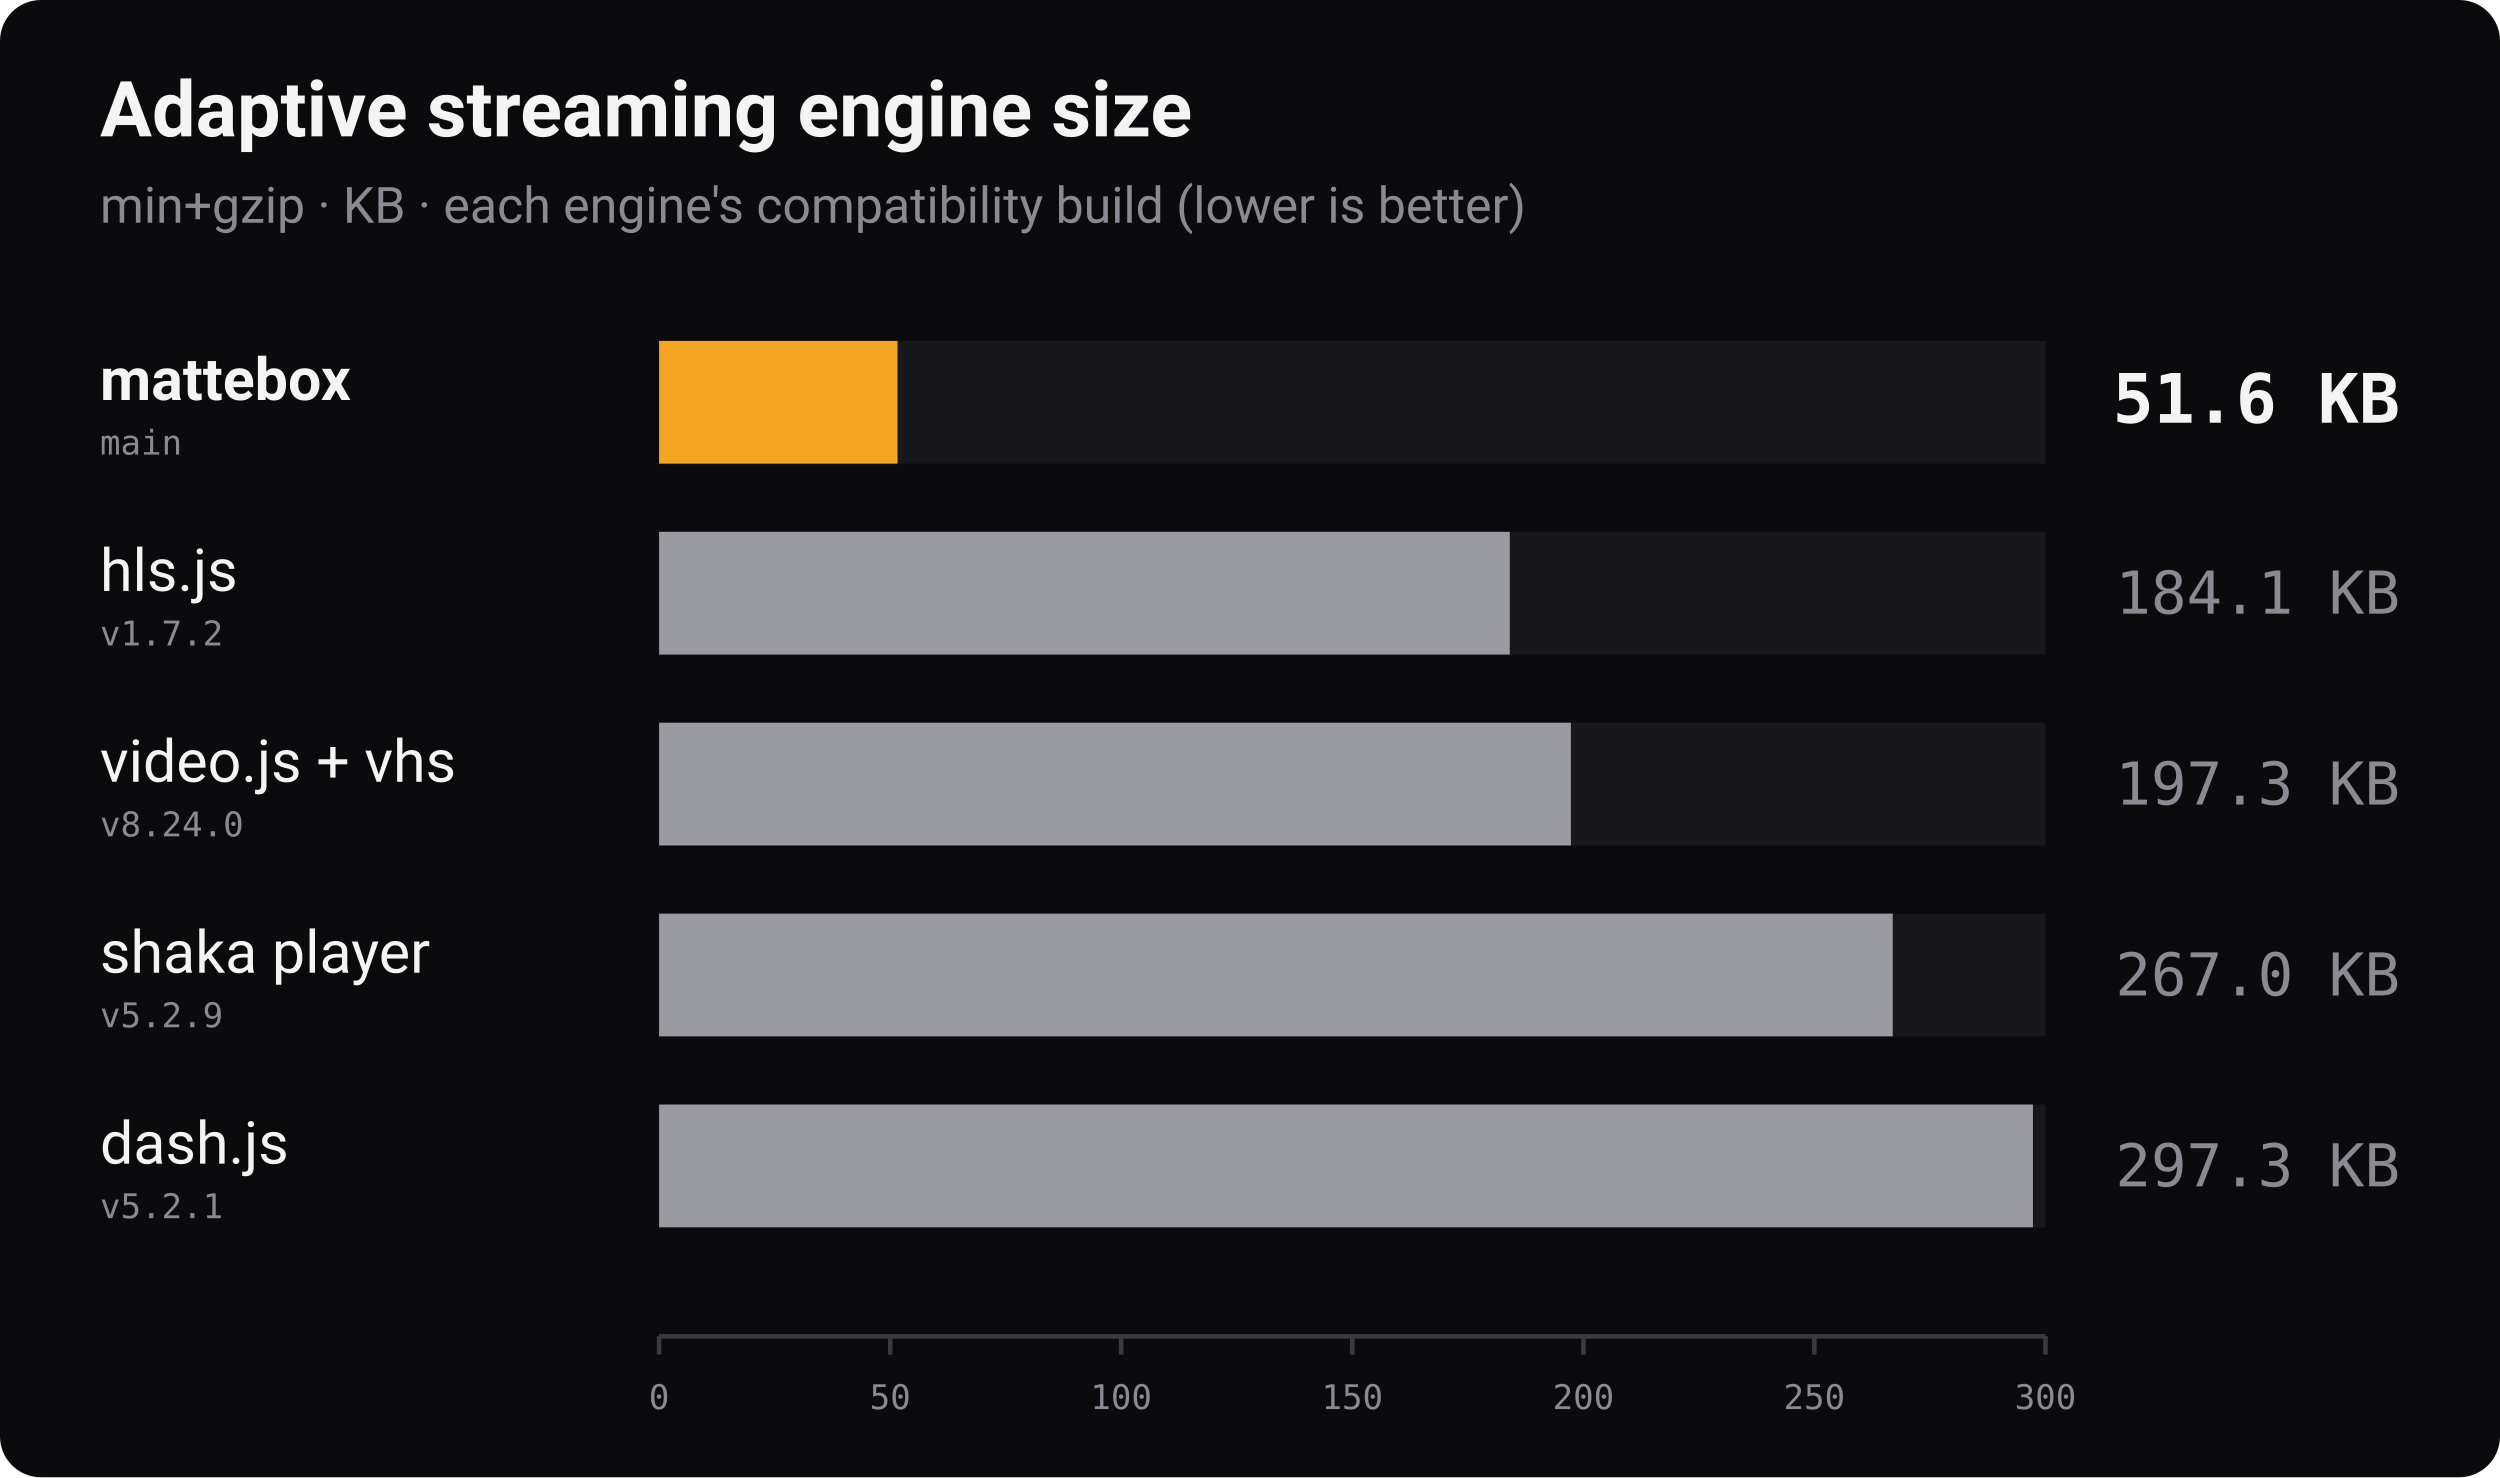
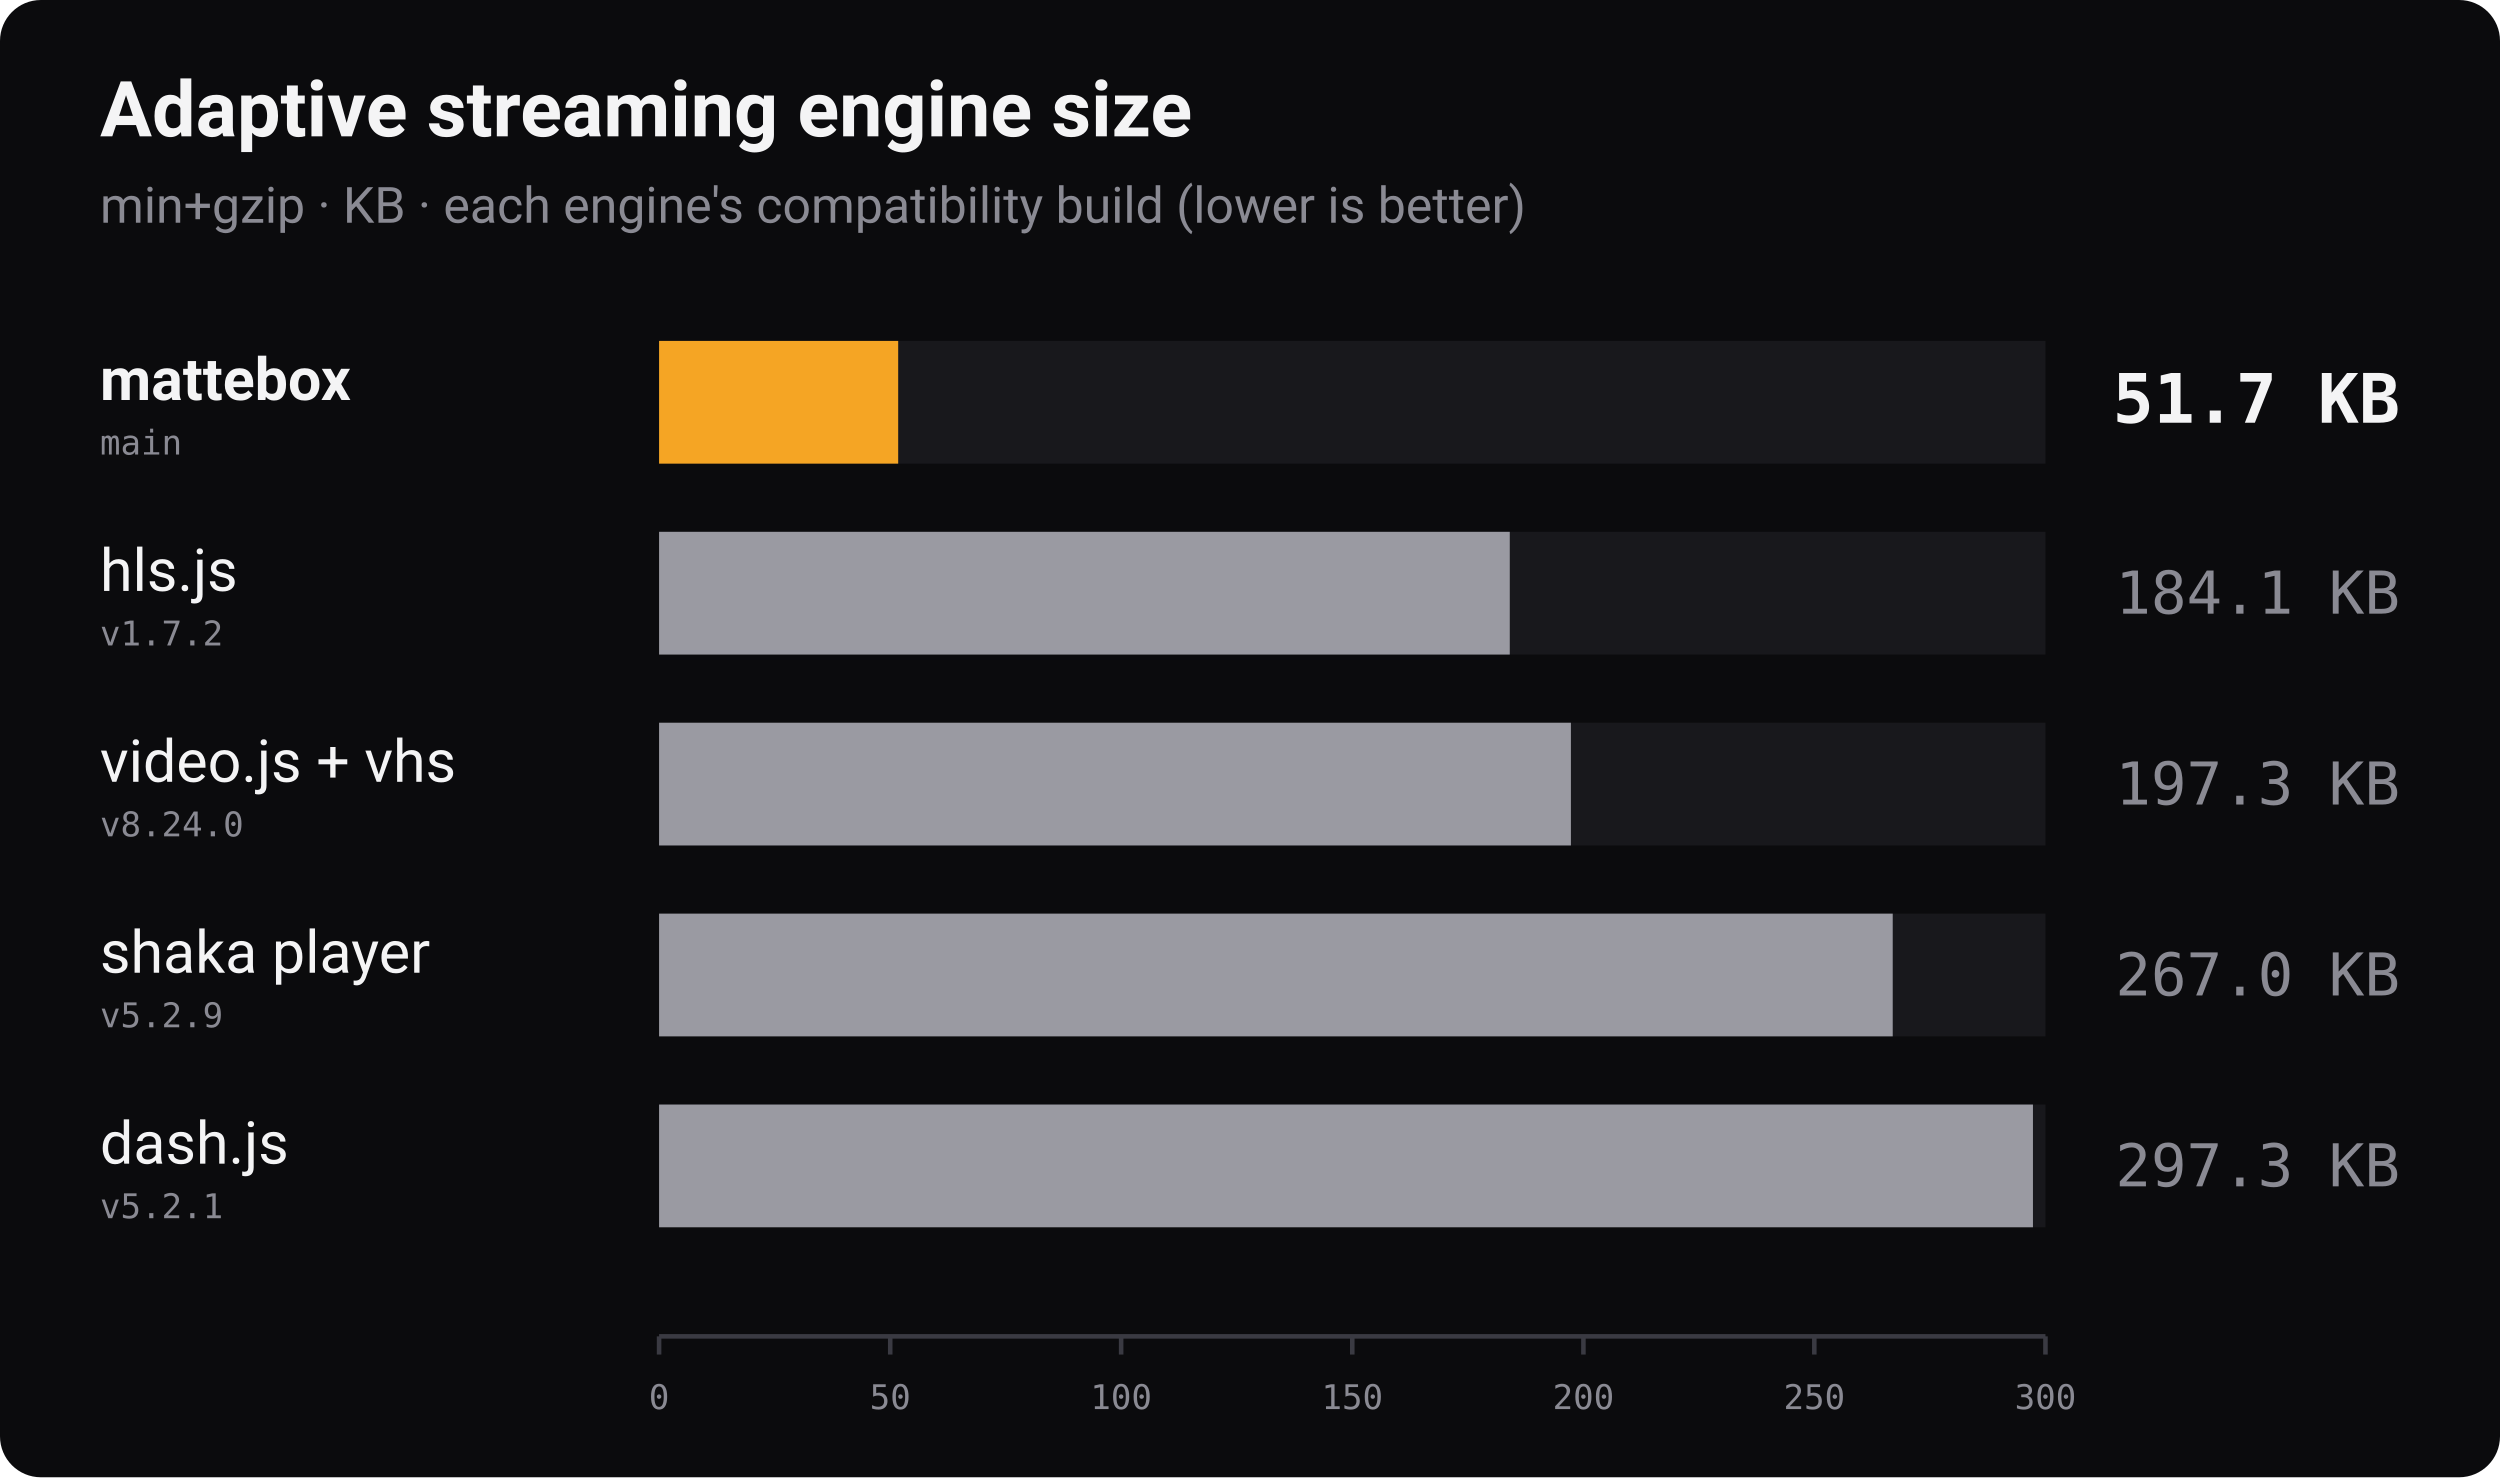
<svg xmlns="http://www.w3.org/2000/svg" width="1100" height="650" viewBox="0 0 1100 650" role="img" aria-label="Bundle size of adaptive streaming players, min+gzip, lower is better">
  <rect width="1100" height="650" rx="18" fill="#0b0b0d" />
  <text x="44" y="60" font-family="-apple-system, 'Segoe UI', Roboto, Helvetica, Arial, sans-serif" font-size="34" font-weight="700" fill="#f4f4f5">Adaptive streaming engine size</text>
  <text x="44" y="98" font-family="-apple-system, 'Segoe UI', Roboto, Helvetica, Arial, sans-serif" font-size="22" fill="#8a8a93">min+gzip · KB · each engine's compatibility build (lower is better)</text>
  <text x="44" y="176" font-family="-apple-system, 'Segoe UI', Roboto, Helvetica, Arial, sans-serif" font-size="26" font-weight="700" fill="#f4f4f5">mattebox</text>
  <text x="44" y="200" font-family="ui-monospace, 'SF Mono', Menlo, Consolas, monospace" font-size="15" fill="#8a8a93">main</text>
  <rect x="290" y="150" width="610" height="54" fill="#18181c" />
-   <rect x="290" y="150" width="104.9" height="54" fill="#f5a524" />
-   <text x="1056" y="186" text-anchor="end" font-family="ui-monospace, 'SF Mono', Menlo, Consolas, monospace" font-size="30" font-weight="700" fill="#f4f4f5">51.6 KB</text>
+   <rect x="290" y="150" width="105.2" height="54" fill="#f5a524" />
+   <text x="1056" y="186" text-anchor="end" font-family="ui-monospace, 'SF Mono', Menlo, Consolas, monospace" font-size="30" font-weight="700" fill="#f4f4f5">51.7 KB</text>
  <text x="44" y="260" font-family="-apple-system, 'Segoe UI', Roboto, Helvetica, Arial, sans-serif" font-size="26" font-weight="400" fill="#f4f4f5">hls.js</text>
  <text x="44" y="284" font-family="ui-monospace, 'SF Mono', Menlo, Consolas, monospace" font-size="15" fill="#8a8a93">v1.7.2</text>
  <rect x="290" y="234" width="610" height="54" fill="#18181c" />
  <rect x="290" y="234" width="374.3" height="54" fill="#9a9aa2" />
  <text x="1056" y="270" text-anchor="end" font-family="ui-monospace, 'SF Mono', Menlo, Consolas, monospace" font-size="26" font-weight="400" fill="#8a8a93">184.1 KB</text>
  <text x="44" y="344" font-family="-apple-system, 'Segoe UI', Roboto, Helvetica, Arial, sans-serif" font-size="26" font-weight="400" fill="#f4f4f5">video.js + vhs</text>
  <text x="44" y="368" font-family="ui-monospace, 'SF Mono', Menlo, Consolas, monospace" font-size="15" fill="#8a8a93">v8.24.0</text>
  <rect x="290" y="318" width="610" height="54" fill="#18181c" />
  <rect x="290" y="318" width="401.2" height="54" fill="#9a9aa2" />
  <text x="1056" y="354" text-anchor="end" font-family="ui-monospace, 'SF Mono', Menlo, Consolas, monospace" font-size="26" font-weight="400" fill="#8a8a93">197.3 KB</text>
  <text x="44" y="428" font-family="-apple-system, 'Segoe UI', Roboto, Helvetica, Arial, sans-serif" font-size="26" font-weight="400" fill="#f4f4f5">shaka player</text>
  <text x="44" y="452" font-family="ui-monospace, 'SF Mono', Menlo, Consolas, monospace" font-size="15" fill="#8a8a93">v5.2.9</text>
  <rect x="290" y="402" width="610" height="54" fill="#18181c" />
  <rect x="290" y="402" width="542.8" height="54" fill="#9a9aa2" />
  <text x="1056" y="438" text-anchor="end" font-family="ui-monospace, 'SF Mono', Menlo, Consolas, monospace" font-size="26" font-weight="400" fill="#8a8a93">267.0 KB</text>
  <text x="44" y="512" font-family="-apple-system, 'Segoe UI', Roboto, Helvetica, Arial, sans-serif" font-size="26" font-weight="400" fill="#f4f4f5">dash.js</text>
  <text x="44" y="536" font-family="ui-monospace, 'SF Mono', Menlo, Consolas, monospace" font-size="15" fill="#8a8a93">v5.2.1</text>
  <rect x="290" y="486" width="610" height="54" fill="#18181c" />
  <rect x="290" y="486" width="604.5" height="54" fill="#9a9aa2" />
  <text x="1056" y="522" text-anchor="end" font-family="ui-monospace, 'SF Mono', Menlo, Consolas, monospace" font-size="26" font-weight="400" fill="#8a8a93">297.3 KB</text>
  <line x1="290" y1="588" x2="900" y2="588" stroke="#3a3a42" stroke-width="2" />
  <line x1="290.0" y1="588" x2="290.0" y2="596" stroke="#3a3a42" stroke-width="2" />
  <text x="290.0" y="620" text-anchor="middle" font-family="ui-monospace, 'SF Mono', Menlo, Consolas, monospace" font-size="15" fill="#8a8a93">0</text>
  <line x1="391.7" y1="588" x2="391.7" y2="596" stroke="#3a3a42" stroke-width="2" />
  <text x="391.7" y="620" text-anchor="middle" font-family="ui-monospace, 'SF Mono', Menlo, Consolas, monospace" font-size="15" fill="#8a8a93">50</text>
  <line x1="493.3" y1="588" x2="493.3" y2="596" stroke="#3a3a42" stroke-width="2" />
  <text x="493.3" y="620" text-anchor="middle" font-family="ui-monospace, 'SF Mono', Menlo, Consolas, monospace" font-size="15" fill="#8a8a93">100</text>
  <line x1="595.0" y1="588" x2="595.0" y2="596" stroke="#3a3a42" stroke-width="2" />
  <text x="595.0" y="620" text-anchor="middle" font-family="ui-monospace, 'SF Mono', Menlo, Consolas, monospace" font-size="15" fill="#8a8a93">150</text>
  <line x1="696.7" y1="588" x2="696.7" y2="596" stroke="#3a3a42" stroke-width="2" />
  <text x="696.7" y="620" text-anchor="middle" font-family="ui-monospace, 'SF Mono', Menlo, Consolas, monospace" font-size="15" fill="#8a8a93">200</text>
  <line x1="798.3" y1="588" x2="798.3" y2="596" stroke="#3a3a42" stroke-width="2" />
  <text x="798.3" y="620" text-anchor="middle" font-family="ui-monospace, 'SF Mono', Menlo, Consolas, monospace" font-size="15" fill="#8a8a93">250</text>
  <line x1="900.0" y1="588" x2="900.0" y2="596" stroke="#3a3a42" stroke-width="2" />
  <text x="900.0" y="620" text-anchor="middle" font-family="ui-monospace, 'SF Mono', Menlo, Consolas, monospace" font-size="15" fill="#8a8a93">300</text>
</svg>
